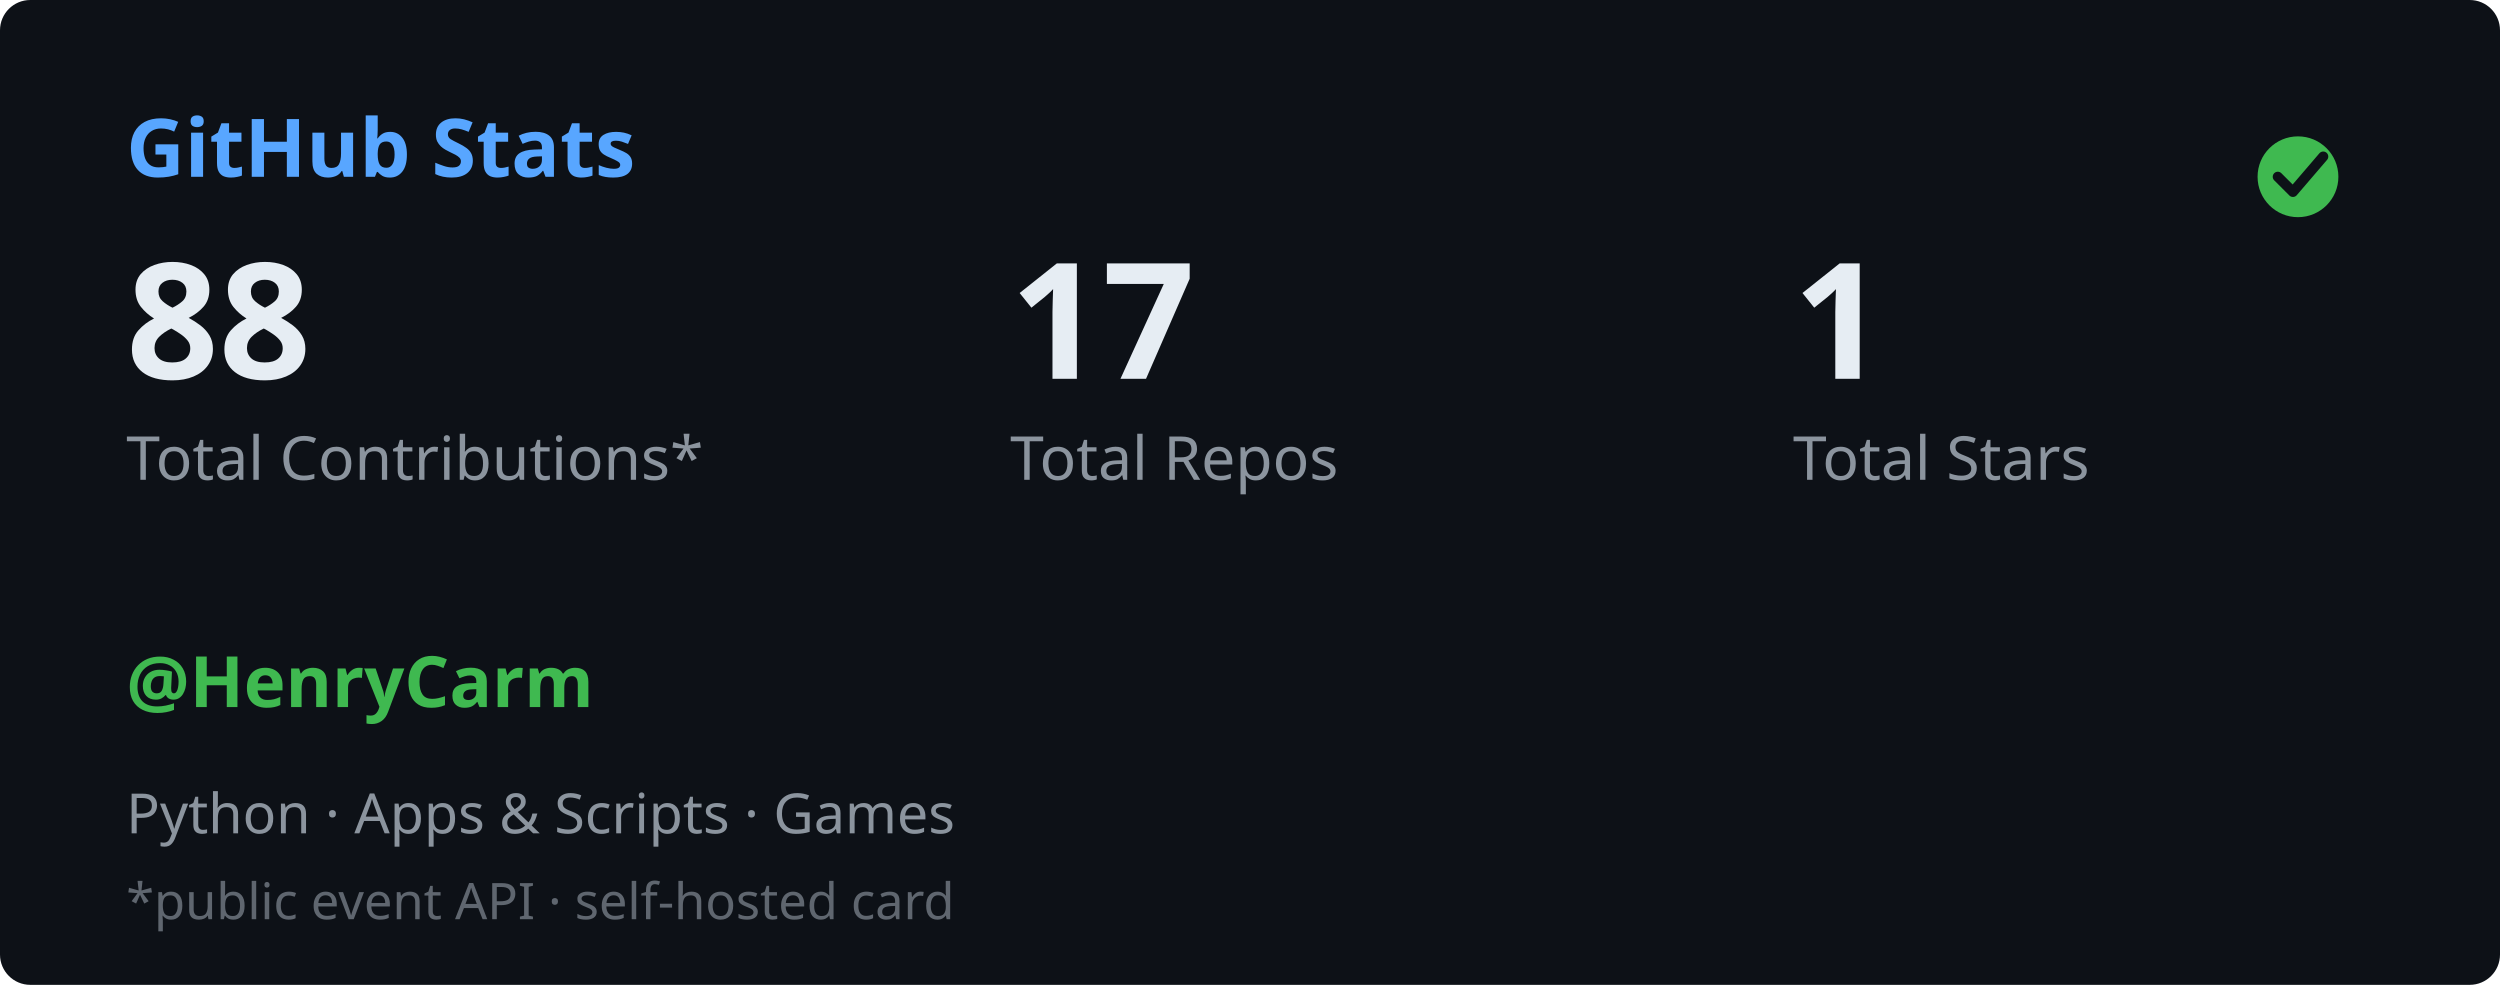
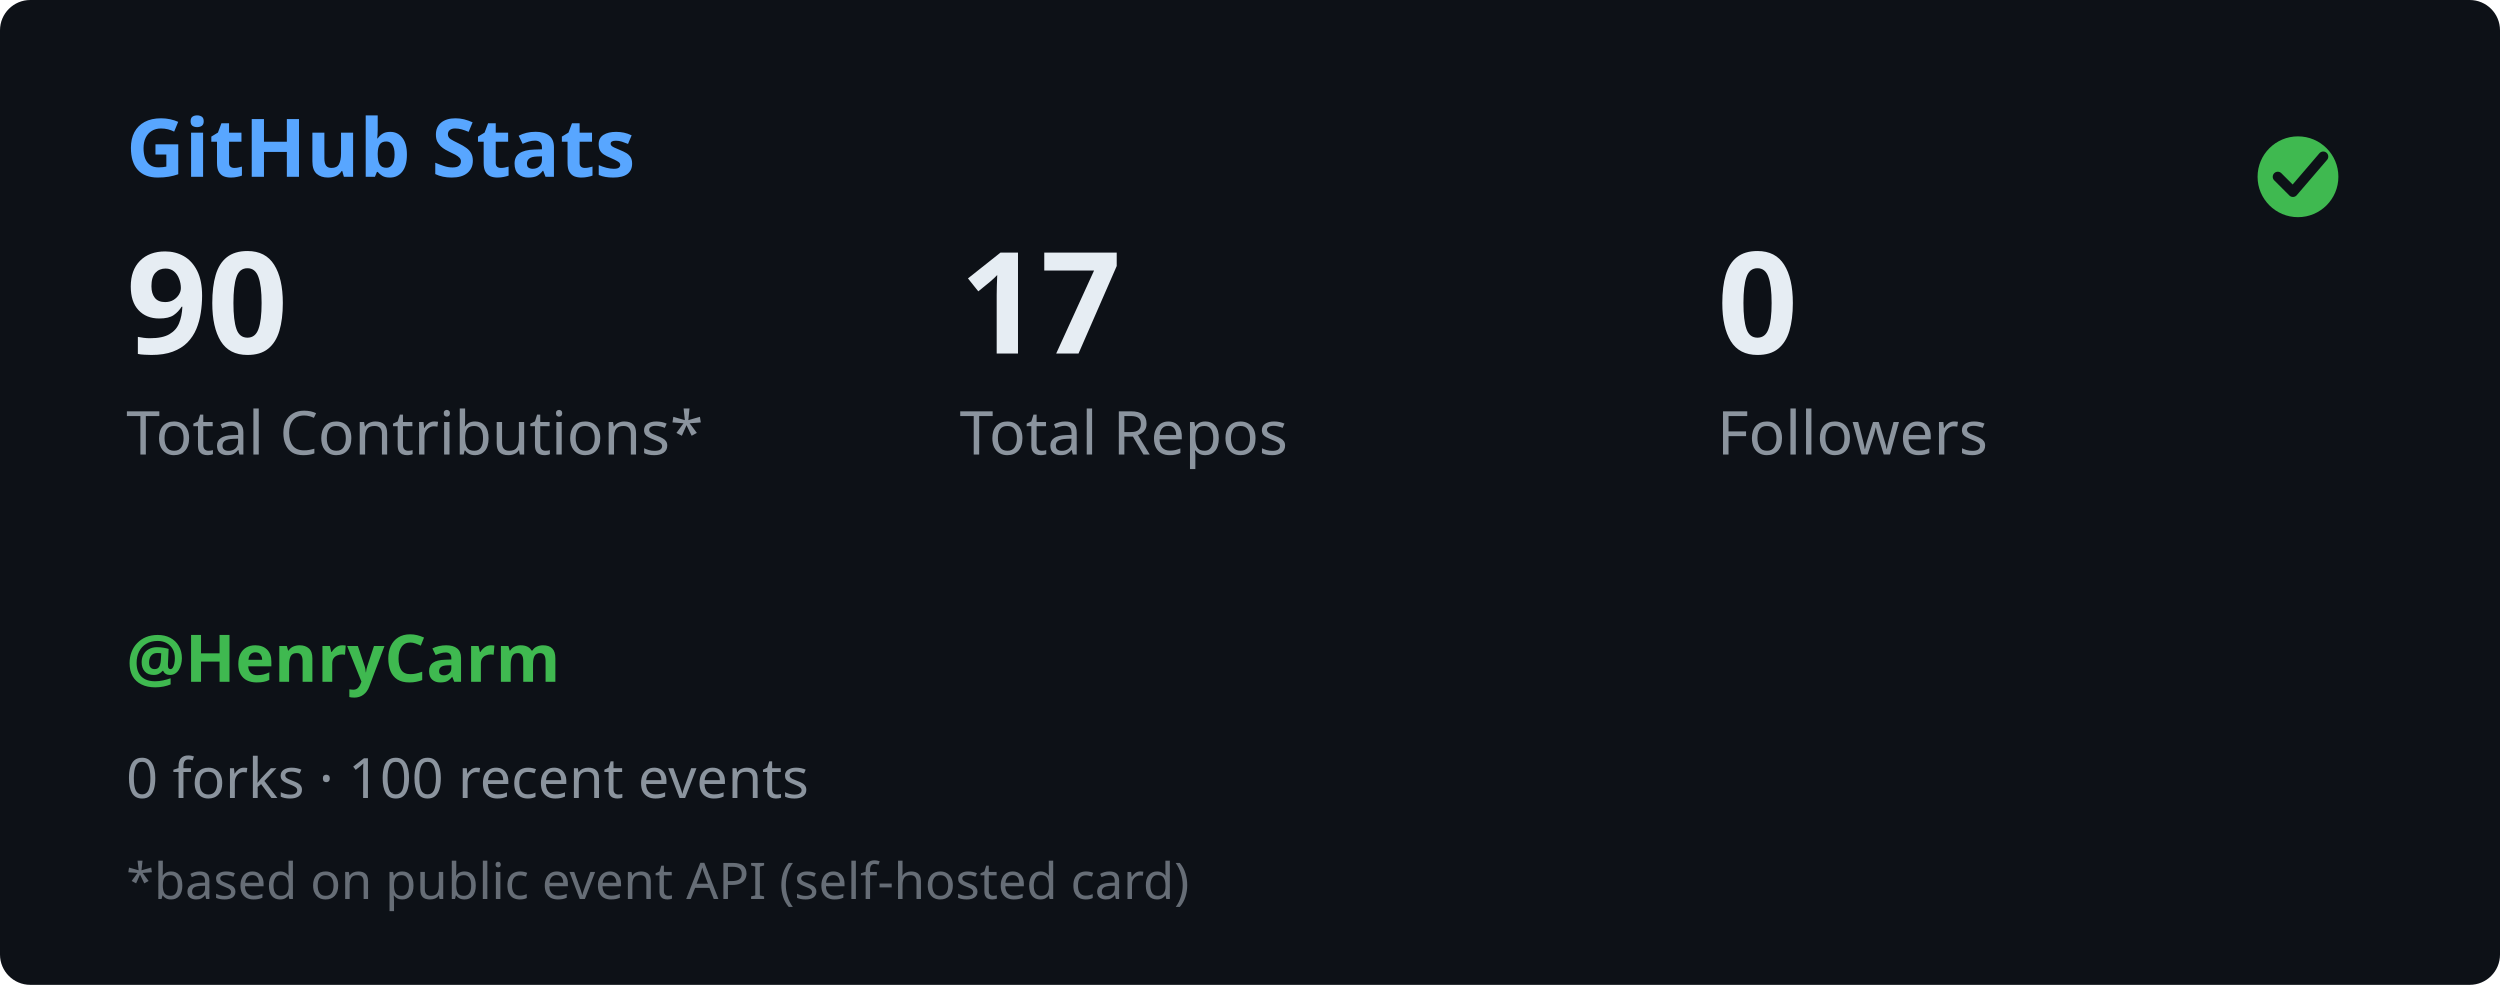
<svg xmlns="http://www.w3.org/2000/svg" width="495" height="195" viewBox="0 0 495 195">
  <rect width="495" height="195" rx="6" fill="#0d1117" />
  <text x="25" y="35" fill="#58a6ff" font-family="ui-sans-serif,system-ui,-apple-system,Segoe UI,Noto Sans,Helvetica,Arial,sans-serif" font-size="16" font-weight="600">GitHub Stats</text>
-   <text x="25" y="75" fill="#e6edf3" font-family="ui-sans-serif,system-ui,-apple-system,Segoe UI,Noto Sans,Helvetica,Arial,sans-serif" font-size="32" font-weight="700">88</text>
-   <text x="25" y="95" fill="#8b949e" font-family="ui-sans-serif,system-ui,-apple-system,Segoe UI,Noto Sans,Helvetica,Arial,sans-serif" font-size="12">Total Contributions*</text>
-   <text x="200" y="75" fill="#e6edf3" font-family="ui-sans-serif,system-ui,-apple-system,Segoe UI,Noto Sans,Helvetica,Arial,sans-serif" font-size="32" font-weight="700">17</text>
-   <text x="200" y="95" fill="#8b949e" font-family="ui-sans-serif,system-ui,-apple-system,Segoe UI,Noto Sans,Helvetica,Arial,sans-serif" font-size="12">Total Repos</text>
-   <text x="355" y="75" fill="#e6edf3" font-family="ui-sans-serif,system-ui,-apple-system,Segoe UI,Noto Sans,Helvetica,Arial,sans-serif" font-size="32" font-weight="700">1</text>
-   <text x="355" y="95" fill="#8b949e" font-family="ui-sans-serif,system-ui,-apple-system,Segoe UI,Noto Sans,Helvetica,Arial,sans-serif" font-size="12">Total Stars</text>
-   <text x="25" y="140" fill="#3fb950" font-family="ui-sans-serif,system-ui,-apple-system,Segoe UI,Noto Sans,Helvetica,Arial,sans-serif" font-size="14" font-weight="600">@HenryCarm</text>
-   <text x="25" y="165" fill="#8b949e" font-family="ui-sans-serif,system-ui,-apple-system,Segoe UI,Noto Sans,Helvetica,Arial,sans-serif" font-size="11">Python · Apps &amp; Scripts · Games</text>
-   <text x="25" y="182" fill="#8b949e" font-family="ui-sans-serif,system-ui,-apple-system,Segoe UI,Noto Sans,Helvetica,Arial,sans-serif" font-size="10" opacity="0.65">*public event API · self-hosted card</text>
+   <text x="25" y="70" fill="#e6edf3" font-family="ui-sans-serif,system-ui,-apple-system,Segoe UI,Noto Sans,Helvetica,Arial,sans-serif" font-size="28" font-weight="700">90</text>
+   <text x="25" y="90" fill="#8b949e" font-family="ui-sans-serif,system-ui,-apple-system,Segoe UI,Noto Sans,Helvetica,Arial,sans-serif" font-size="12">Total Contributions*</text>
+   <text x="190" y="70" fill="#e6edf3" font-family="ui-sans-serif,system-ui,-apple-system,Segoe UI,Noto Sans,Helvetica,Arial,sans-serif" font-size="28" font-weight="700">17</text>
+   <text x="190" y="90" fill="#8b949e" font-family="ui-sans-serif,system-ui,-apple-system,Segoe UI,Noto Sans,Helvetica,Arial,sans-serif" font-size="12">Total Repos</text>
+   <text x="340" y="70" fill="#e6edf3" font-family="ui-sans-serif,system-ui,-apple-system,Segoe UI,Noto Sans,Helvetica,Arial,sans-serif" font-size="28" font-weight="700">0</text>
+   <text x="340" y="90" fill="#8b949e" font-family="ui-sans-serif,system-ui,-apple-system,Segoe UI,Noto Sans,Helvetica,Arial,sans-serif" font-size="12">Followers</text>
+   <text x="25" y="135" fill="#3fb950" font-family="ui-sans-serif,system-ui,-apple-system,Segoe UI,Noto Sans,Helvetica,Arial,sans-serif" font-size="13" font-weight="600">@HenryCarm</text>
+   <text x="25" y="158" fill="#8b949e" font-family="ui-sans-serif,system-ui,-apple-system,Segoe UI,Noto Sans,Helvetica,Arial,sans-serif" font-size="11">0 forks · 100 recent events</text>
+   <text x="25" y="178" fill="#8b949e" font-family="ui-sans-serif,system-ui,-apple-system,Segoe UI,Noto Sans,Helvetica,Arial,sans-serif" font-size="10" opacity="0.7">*based on public event API (self-hosted card)</text>
  <circle cx="455" cy="35" r="8" fill="#3fb950" />
  <path d="M451 35 l3 3 l6 -7" stroke="#0d1117" stroke-width="2" fill="none" stroke-linecap="round" stroke-linejoin="round" />
</svg>
